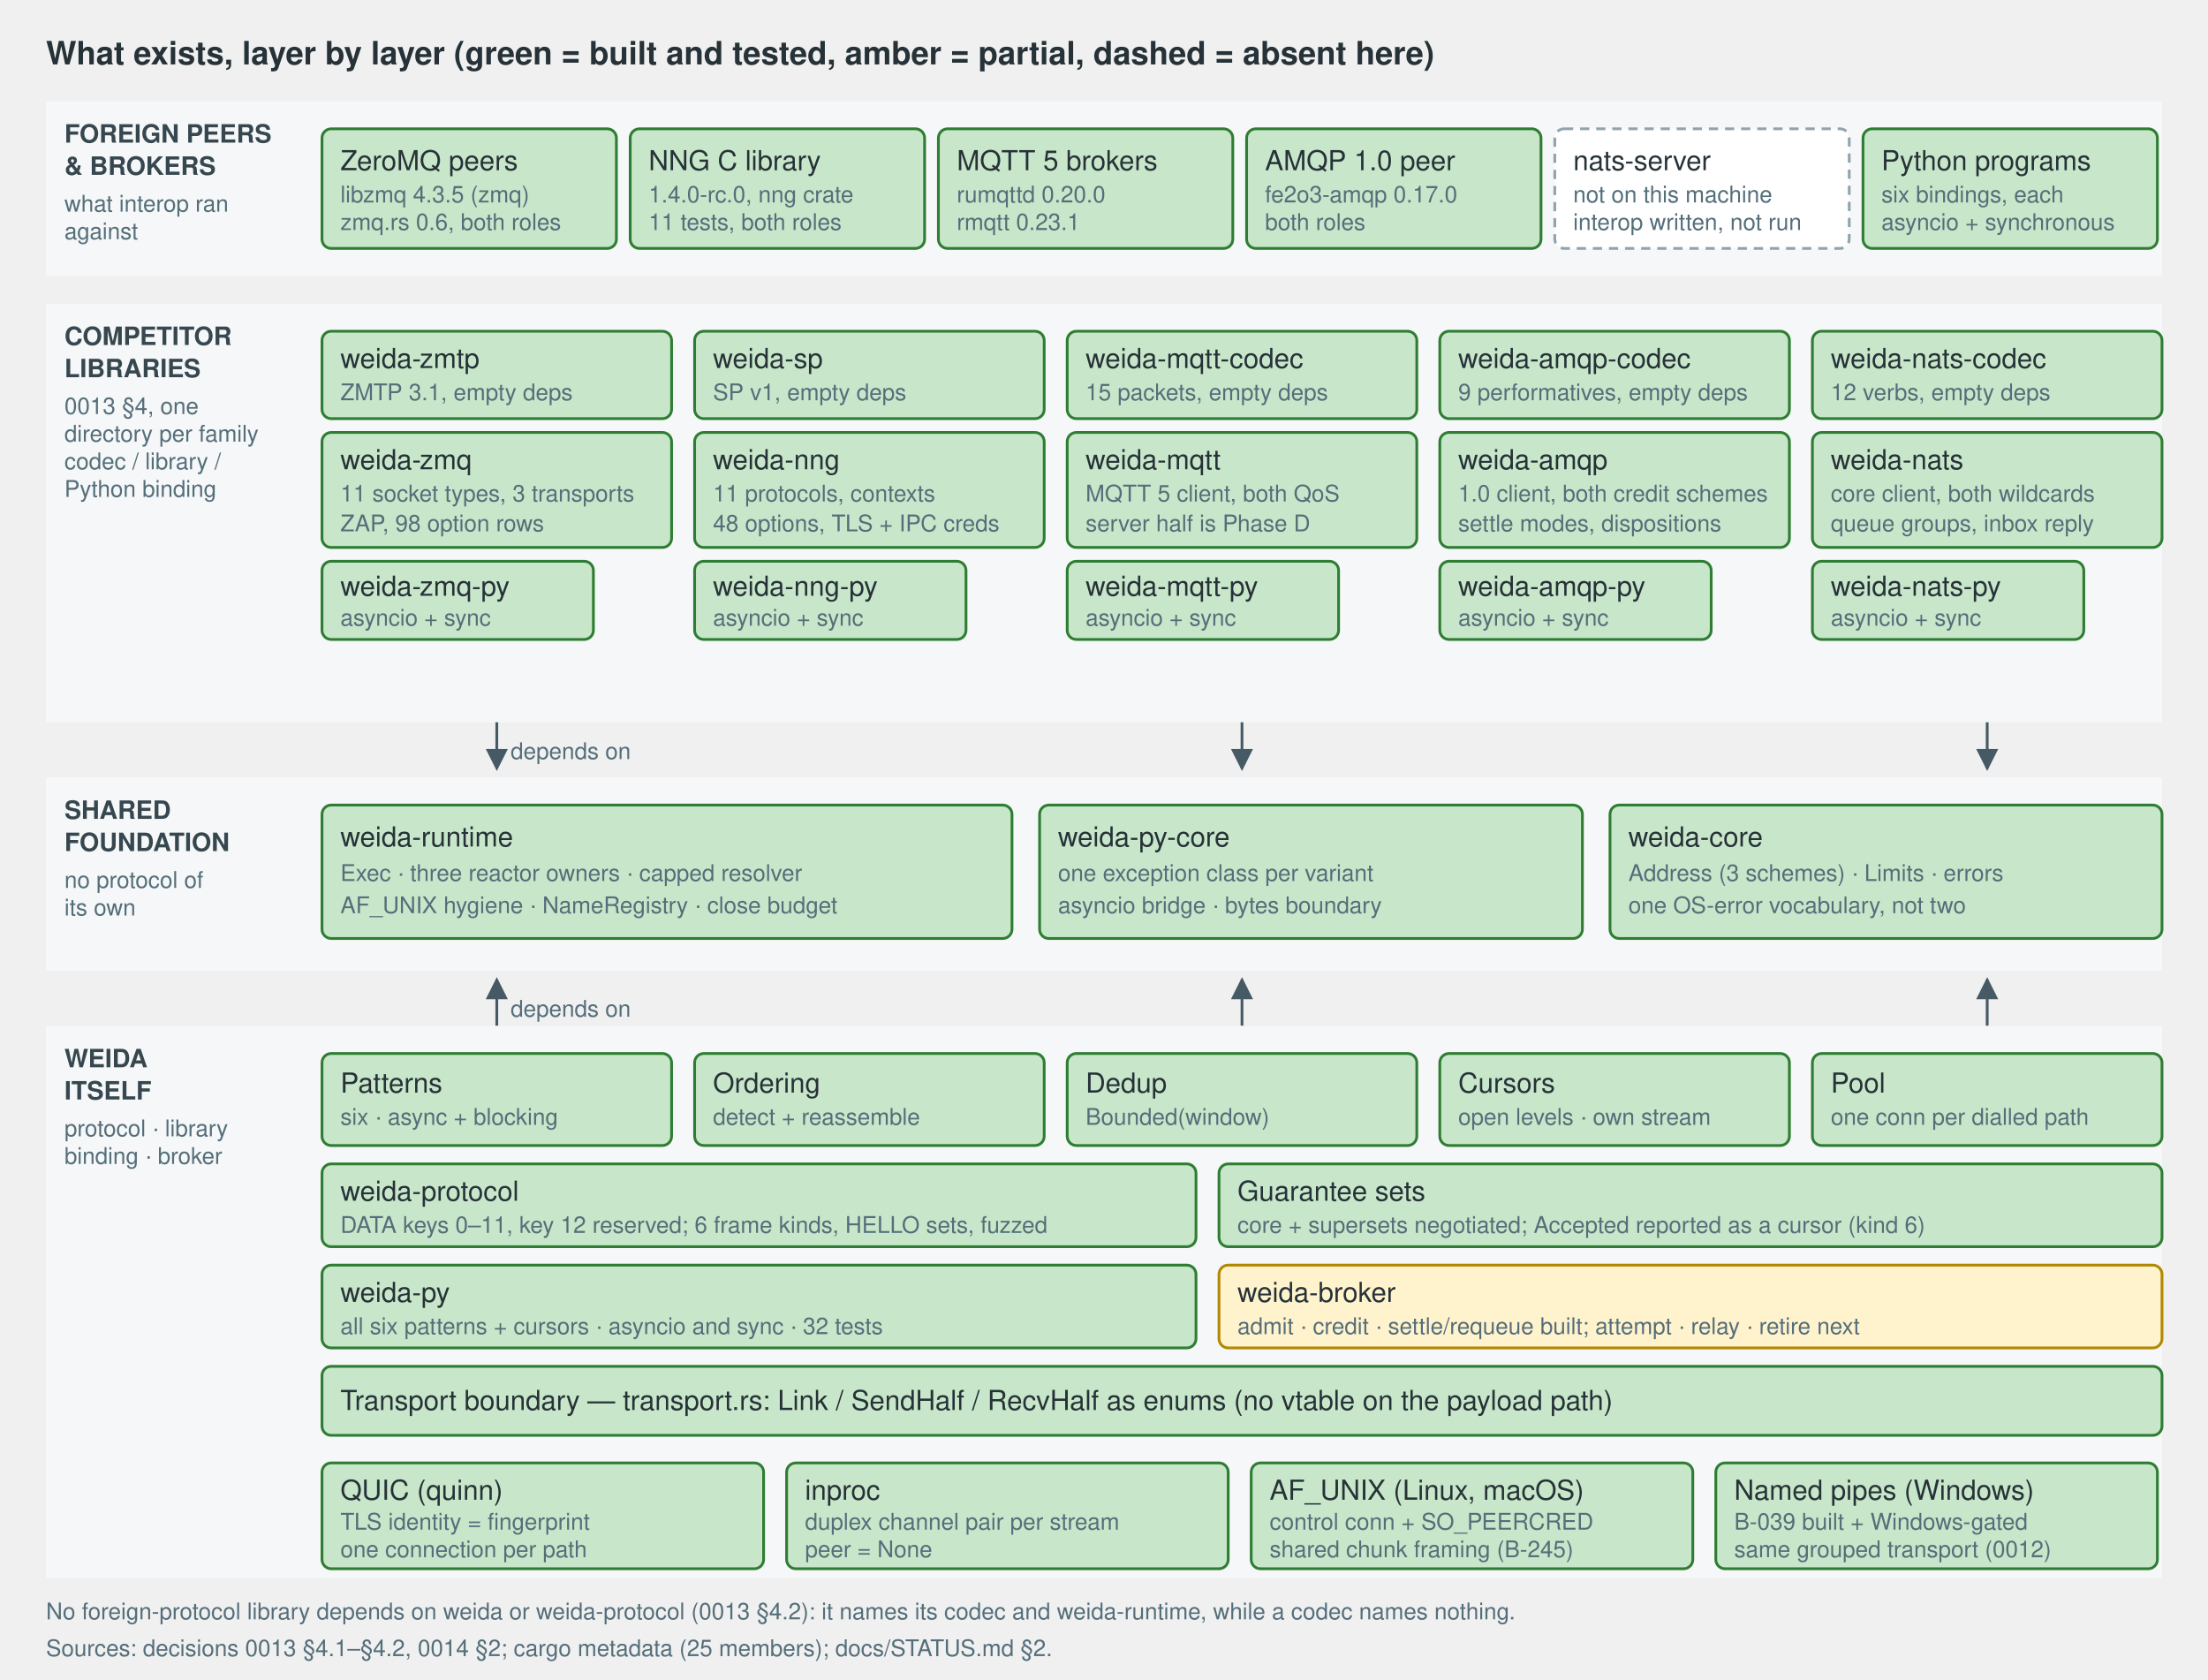
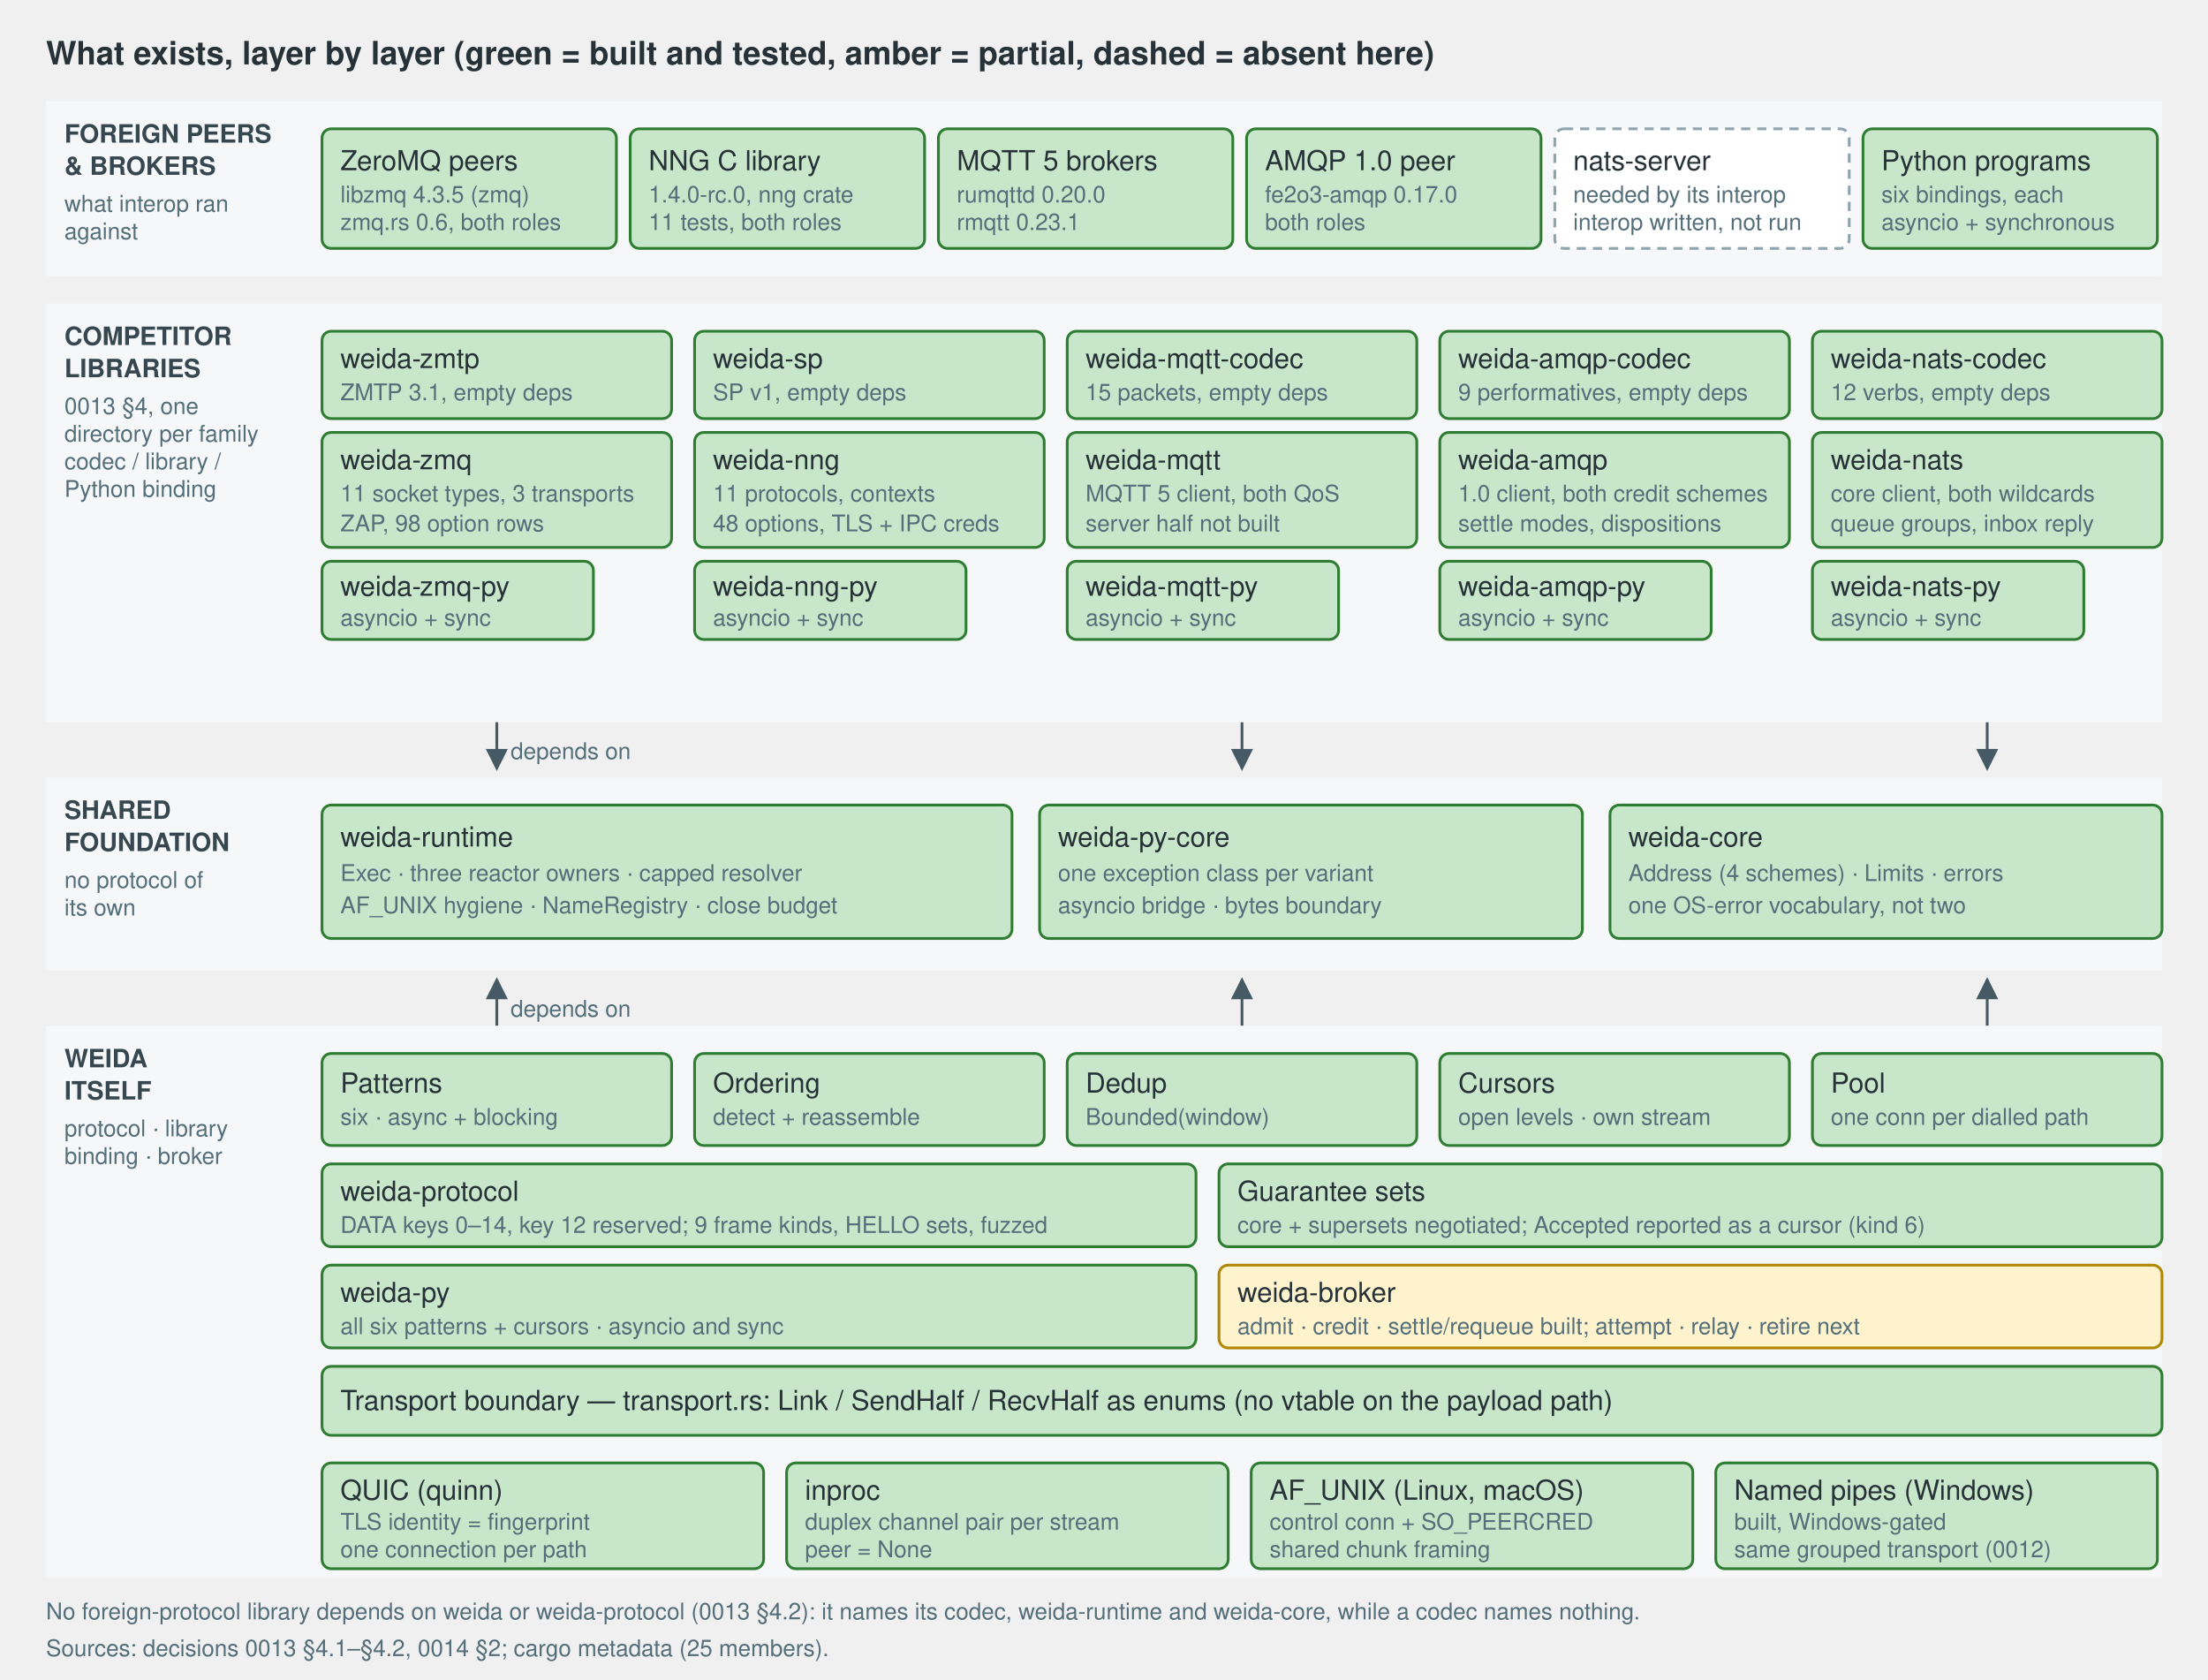
<svg xmlns="http://www.w3.org/2000/svg" width="960" height="730" viewBox="0 0 960 730" font-family="Helvetica, Arial, sans-serif" font-size="12">
  <defs>
    <style>
      .box     { fill:#ffffff; stroke:#455a64; stroke-width:1.2; }
      .built   { fill:#c8e6c9; stroke:#2e7d32; stroke-width:1.2; }
      .partial { fill:#fff3cd; stroke:#b28704; stroke-width:1.2; }
      .missing { fill:#ffffff; stroke:#90a4ae; stroke-width:1.2; stroke-dasharray:4 3; }
      .band    { fill:#f5f7f8; stroke:none; }
      .lbl     { fill:#263238; }
      .sub     { fill:#546e7a; font-size:10px; }
      .title   { fill:#263238; font-size:14px; font-weight:bold; }
      .side    { fill:#37474f; font-size:11px; font-weight:bold; }
      .arrow   { stroke:#455a64; stroke-width:1.2; fill:none; marker-end:url(#a); }
    </style>
    <marker id="a" markerWidth="8" markerHeight="8" refX="7" refY="4" orient="auto">
      <path d="M0,0 L8,4 L0,8 z" fill="#455a64" />
    </marker>
  </defs>
  <text x="20" y="28" class="title">What exists, layer by layer (green = built and tested, amber = partial, dashed = absent here)</text>
  <rect x="20" y="44" width="920" height="76" class="band" />
  <text x="28" y="62" class="side">FOREIGN PEERS</text>
  <text x="28" y="76" class="side">&amp; BROKERS</text>
  <text x="28" y="92" class="sub">what interop ran</text>
  <text x="28" y="104" class="sub">against</text>
  <rect x="140" y="56" width="128" height="52" rx="4" class="built" />
  <text x="148" y="74" class="lbl">ZeroMQ peers</text>
  <text x="148" y="88" class="sub">libzmq 4.3.5 (zmq)</text>
  <text x="148" y="100" class="sub">zmq.rs 0.6, both roles</text>
  <rect x="274" y="56" width="128" height="52" rx="4" class="built" />
  <text x="282" y="74" class="lbl">NNG C library</text>
  <text x="282" y="88" class="sub">1.4.0-rc.0, nng crate</text>
  <text x="282" y="100" class="sub">11 tests, both roles</text>
  <rect x="408" y="56" width="128" height="52" rx="4" class="built" />
  <text x="416" y="74" class="lbl">MQTT 5 brokers</text>
  <text x="416" y="88" class="sub">rumqttd 0.20.0</text>
  <text x="416" y="100" class="sub">rmqtt 0.23.1</text>
  <rect x="542" y="56" width="128" height="52" rx="4" class="built" />
  <text x="550" y="74" class="lbl">AMQP 1.0 peer</text>
  <text x="550" y="88" class="sub">fe2o3-amqp 0.17.0</text>
  <text x="550" y="100" class="sub">both roles</text>
  <rect x="676" y="56" width="128" height="52" rx="4" class="missing" />
  <text x="684" y="74" class="lbl">nats-server</text>
-   <text x="684" y="88" class="sub">not on this machine</text>
+   <text x="684" y="88" class="sub">needed by its interop</text>
  <text x="684" y="100" class="sub">interop written, not run</text>
  <rect x="810" y="56" width="128" height="52" rx="4" class="built" />
  <text x="818" y="74" class="lbl">Python programs</text>
  <text x="818" y="88" class="sub">six bindings, each</text>
  <text x="818" y="100" class="sub">asyncio + synchronous</text>
  <rect x="20" y="132" width="920" height="182" class="band" />
  <text x="28" y="150" class="side">COMPETITOR</text>
  <text x="28" y="164" class="side">LIBRARIES</text>
  <text x="28" y="180" class="sub">0013 §4, one</text>
  <text x="28" y="192" class="sub">directory per family</text>
  <text x="28" y="204" class="sub">codec / library /</text>
  <text x="28" y="216" class="sub">Python binding</text>
  <rect x="140" y="144" width="152" height="38" rx="4" class="built" />
  <text x="148" y="160" class="lbl">weida-zmtp</text>
  <text x="148" y="174" class="sub">ZMTP 3.1, empty deps</text>
  <rect x="140" y="188" width="152" height="50" rx="4" class="built" />
  <text x="148" y="204" class="lbl">weida-zmq</text>
  <text x="148" y="218" class="sub">11 socket types, 3 transports</text>
  <text x="148" y="231" class="sub">ZAP, 98 option rows</text>
  <rect x="140" y="244" width="118" height="34" rx="4" class="built" />
  <text x="148" y="259" class="lbl">weida-zmq-py</text>
  <text x="148" y="272" class="sub">asyncio + sync</text>
  <rect x="302" y="144" width="152" height="38" rx="4" class="built" />
  <text x="310" y="160" class="lbl">weida-sp</text>
  <text x="310" y="174" class="sub">SP v1, empty deps</text>
  <rect x="302" y="188" width="152" height="50" rx="4" class="built" />
  <text x="310" y="204" class="lbl">weida-nng</text>
  <text x="310" y="218" class="sub">11 protocols, contexts</text>
  <text x="310" y="231" class="sub">48 options, TLS + IPC creds</text>
  <rect x="302" y="244" width="118" height="34" rx="4" class="built" />
  <text x="310" y="259" class="lbl">weida-nng-py</text>
  <text x="310" y="272" class="sub">asyncio + sync</text>
  <rect x="464" y="144" width="152" height="38" rx="4" class="built" />
  <text x="472" y="160" class="lbl">weida-mqtt-codec</text>
  <text x="472" y="174" class="sub">15 packets, empty deps</text>
  <rect x="464" y="188" width="152" height="50" rx="4" class="built" />
  <text x="472" y="204" class="lbl">weida-mqtt</text>
  <text x="472" y="218" class="sub">MQTT 5 client, both QoS</text>
-   <text x="472" y="231" class="sub">server half is Phase D</text>
+   <text x="472" y="231" class="sub">server half not built</text>
  <rect x="464" y="244" width="118" height="34" rx="4" class="built" />
  <text x="472" y="259" class="lbl">weida-mqtt-py</text>
  <text x="472" y="272" class="sub">asyncio + sync</text>
  <rect x="626" y="144" width="152" height="38" rx="4" class="built" />
  <text x="634" y="160" class="lbl">weida-amqp-codec</text>
  <text x="634" y="174" class="sub">9 performatives, empty deps</text>
  <rect x="626" y="188" width="152" height="50" rx="4" class="built" />
  <text x="634" y="204" class="lbl">weida-amqp</text>
  <text x="634" y="218" class="sub">1.0 client, both credit schemes</text>
  <text x="634" y="231" class="sub">settle modes, dispositions</text>
  <rect x="626" y="244" width="118" height="34" rx="4" class="built" />
  <text x="634" y="259" class="lbl">weida-amqp-py</text>
  <text x="634" y="272" class="sub">asyncio + sync</text>
  <rect x="788" y="144" width="152" height="38" rx="4" class="built" />
  <text x="796" y="160" class="lbl">weida-nats-codec</text>
  <text x="796" y="174" class="sub">12 verbs, empty deps</text>
  <rect x="788" y="188" width="152" height="50" rx="4" class="built" />
  <text x="796" y="204" class="lbl">weida-nats</text>
  <text x="796" y="218" class="sub">core client, both wildcards</text>
  <text x="796" y="231" class="sub">queue groups, inbox reply</text>
  <rect x="788" y="244" width="118" height="34" rx="4" class="built" />
  <text x="796" y="259" class="lbl">weida-nats-py</text>
  <text x="796" y="272" class="sub">asyncio + sync</text>
  <path d="M216,314 L216,334" class="arrow" />
  <path d="M540,314 L540,334" class="arrow" />
  <path d="M864,314 L864,334" class="arrow" />
  <text x="222" y="330" class="sub">depends on</text>
  <rect x="20" y="338" width="920" height="84" class="band" />
  <text x="28" y="356" class="side">SHARED</text>
  <text x="28" y="370" class="side">FOUNDATION</text>
  <text x="28" y="386" class="sub">no protocol of</text>
  <text x="28" y="398" class="sub">its own</text>
  <rect x="140" y="350" width="300" height="58" rx="4" class="built" />
  <text x="148" y="368" class="lbl">weida-runtime</text>
  <text x="148" y="383" class="sub">Exec · three reactor owners · capped resolver</text>
  <text x="148" y="397" class="sub">AF_UNIX hygiene · NameRegistry · close budget</text>
  <rect x="452" y="350" width="236" height="58" rx="4" class="built" />
  <text x="460" y="368" class="lbl">weida-py-core</text>
  <text x="460" y="383" class="sub">one exception class per variant</text>
  <text x="460" y="397" class="sub">asyncio bridge · bytes boundary</text>
  <rect x="700" y="350" width="240" height="58" rx="4" class="built" />
  <text x="708" y="368" class="lbl">weida-core</text>
-   <text x="708" y="383" class="sub">Address (3 schemes) · Limits · errors</text>
+   <text x="708" y="383" class="sub">Address (4 schemes) · Limits · errors</text>
  <text x="708" y="397" class="sub">one OS-error vocabulary, not two</text>
  <path d="M216,446 L216,426" class="arrow" />
  <path d="M540,446 L540,426" class="arrow" />
  <path d="M864,446 L864,426" class="arrow" />
  <text x="222" y="442" class="sub">depends on</text>
  <rect x="20" y="446" width="920" height="240" class="band" />
  <text x="28" y="464" class="side">WEIDA</text>
  <text x="28" y="478" class="side">ITSELF</text>
  <text x="28" y="494" class="sub">protocol · library</text>
  <text x="28" y="506" class="sub">binding · broker</text>
  <rect x="140" y="458" width="152" height="40" rx="4" class="built" />
  <text x="148" y="475" class="lbl">Patterns</text>
  <text x="148" y="489" class="sub">six · async + blocking</text>
  <rect x="302" y="458" width="152" height="40" rx="4" class="built" />
  <text x="310" y="475" class="lbl">Ordering</text>
  <text x="310" y="489" class="sub">detect + reassemble</text>
  <rect x="464" y="458" width="152" height="40" rx="4" class="built" />
  <text x="472" y="475" class="lbl">Dedup</text>
  <text x="472" y="489" class="sub">Bounded(window)</text>
  <rect x="626" y="458" width="152" height="40" rx="4" class="built" />
  <text x="634" y="475" class="lbl">Cursors</text>
  <text x="634" y="489" class="sub">open levels · own stream</text>
  <rect x="788" y="458" width="152" height="40" rx="4" class="built" />
  <text x="796" y="475" class="lbl">Pool</text>
  <text x="796" y="489" class="sub">one conn per dialled path</text>
  <rect x="140" y="506" width="380" height="36" rx="4" class="built" />
  <text x="148" y="522" class="lbl">weida-protocol</text>
-   <text x="148" y="536" class="sub">DATA keys 0–11, key 12 reserved; 6 frame kinds, HELLO sets, fuzzed</text>
+   <text x="148" y="536" class="sub">DATA keys 0–14, key 12 reserved; 9 frame kinds, HELLO sets, fuzzed</text>
  <rect x="530" y="506" width="410" height="36" rx="4" class="built" />
  <text x="538" y="522" class="lbl">Guarantee sets</text>
  <text x="538" y="536" class="sub">core + supersets negotiated; Accepted reported as a cursor (kind 6)</text>
  <rect x="140" y="550" width="380" height="36" rx="4" class="built" />
  <text x="148" y="566" class="lbl">weida-py</text>
-   <text x="148" y="580" class="sub">all six patterns + cursors · asyncio and sync · 32 tests</text>
+   <text x="148" y="580" class="sub">all six patterns + cursors · asyncio and sync</text>
  <rect x="530" y="550" width="410" height="36" rx="4" class="partial" />
  <text x="538" y="566" class="lbl">weida-broker</text>
  <text x="538" y="580" class="sub">admit · credit · settle/requeue built; attempt · relay · retire next</text>
  <rect x="140" y="594" width="800" height="30" rx="4" class="built" />
  <text x="148" y="613" class="lbl">Transport boundary — transport.rs: Link / SendHalf / RecvHalf as enums (no vtable on the payload path)</text>
  <rect x="140" y="636" width="192" height="46" rx="4" class="built" />
  <text x="148" y="652" class="lbl">QUIC (quinn)</text>
  <text x="148" y="665" class="sub">TLS identity = fingerprint</text>
  <text x="148" y="677" class="sub">one connection per path</text>
  <rect x="342" y="636" width="192" height="46" rx="4" class="built" />
  <text x="350" y="652" class="lbl">inproc</text>
  <text x="350" y="665" class="sub">duplex channel pair per stream</text>
  <text x="350" y="677" class="sub">peer = None</text>
  <rect x="544" y="636" width="192" height="46" rx="4" class="built" />
  <text x="552" y="652" class="lbl">AF_UNIX (Linux, macOS)</text>
  <text x="552" y="665" class="sub">control conn + SO_PEERCRED</text>
-   <text x="552" y="677" class="sub">shared chunk framing (B-245)</text>
+   <text x="552" y="677" class="sub">shared chunk framing</text>
  <rect x="746" y="636" width="192" height="46" rx="4" class="built" />
  <text x="754" y="652" class="lbl">Named pipes (Windows)</text>
-   <text x="754" y="665" class="sub">B-039 built + Windows-gated</text>
+   <text x="754" y="665" class="sub">built, Windows-gated</text>
  <text x="754" y="677" class="sub">same grouped transport (0012)</text>
-   <text x="20" y="704" class="sub">No foreign-protocol library depends on weida or weida-protocol (0013 §4.2): it names its codec and weida-runtime, while a codec names nothing.</text>
-   <text x="20" y="720" class="sub">Sources: decisions 0013 §4.1–§4.2, 0014 §2; cargo metadata (25 members); docs/STATUS.md §2.</text>
+   <text x="20" y="704" class="sub">No foreign-protocol library depends on weida or weida-protocol (0013 §4.2): it names its codec, weida-runtime and weida-core, while a codec names nothing.</text>
+   <text x="20" y="720" class="sub">Sources: decisions 0013 §4.1–§4.2, 0014 §2; cargo metadata (25 members).</text>
</svg>
